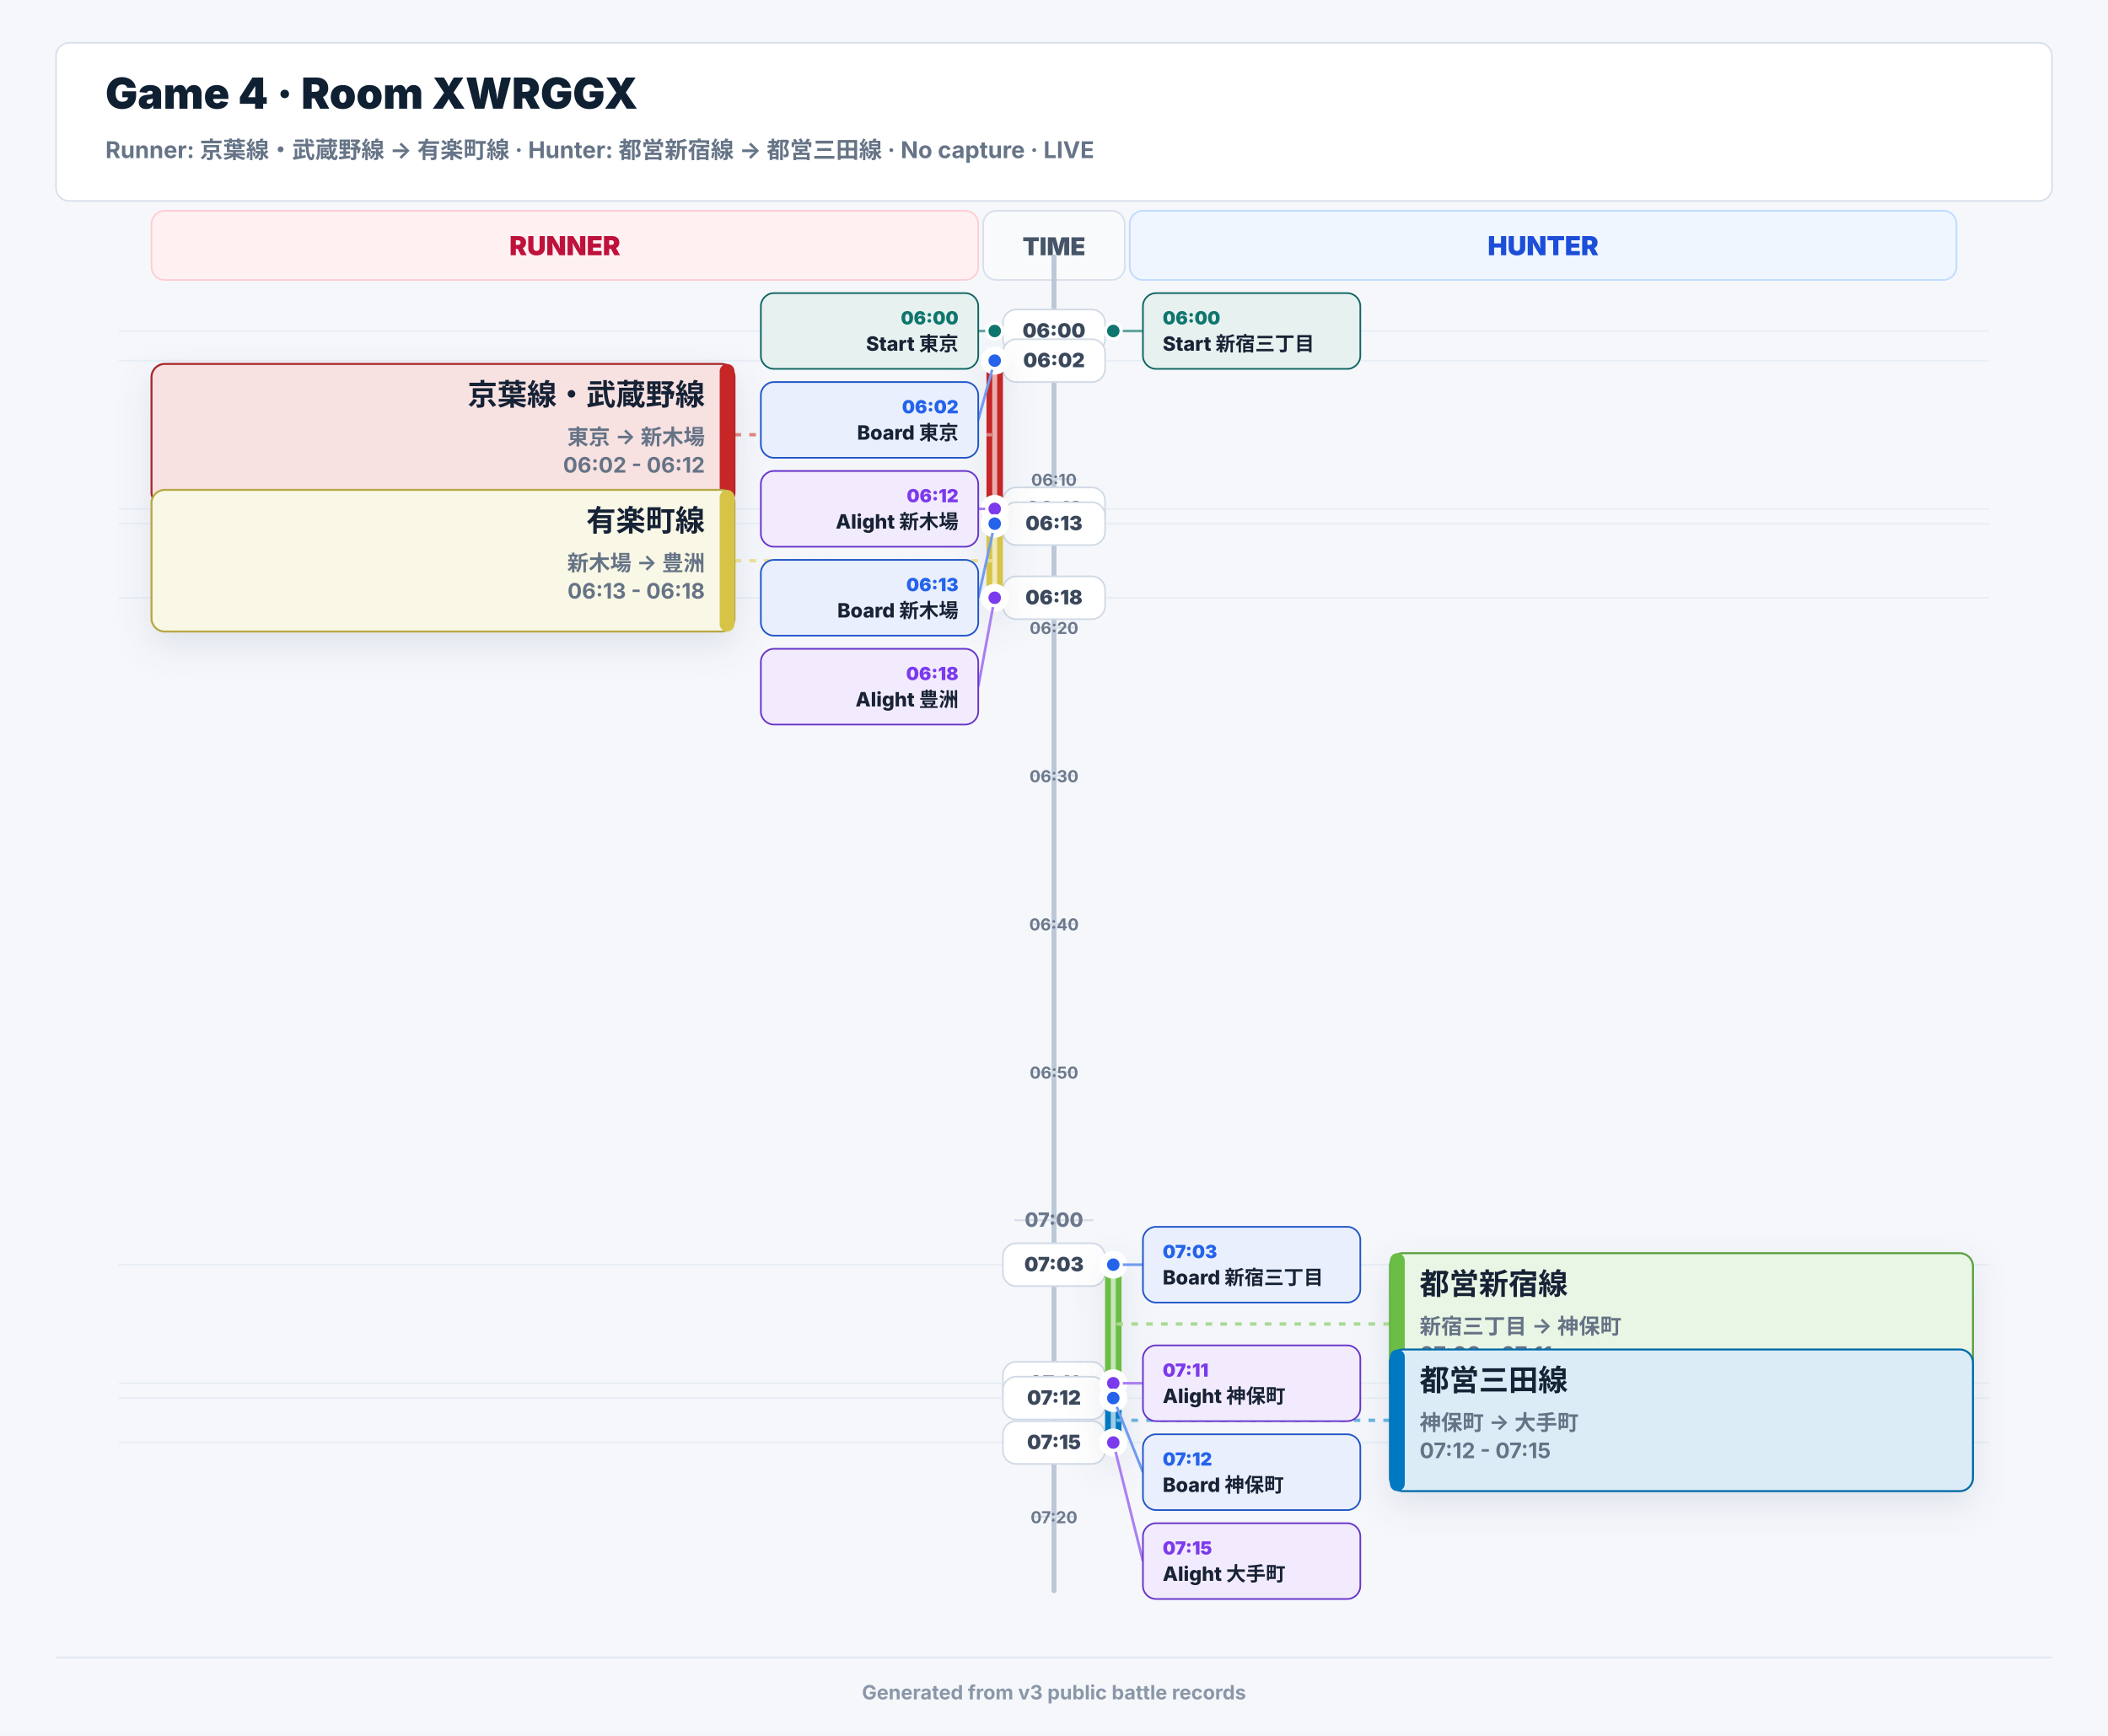
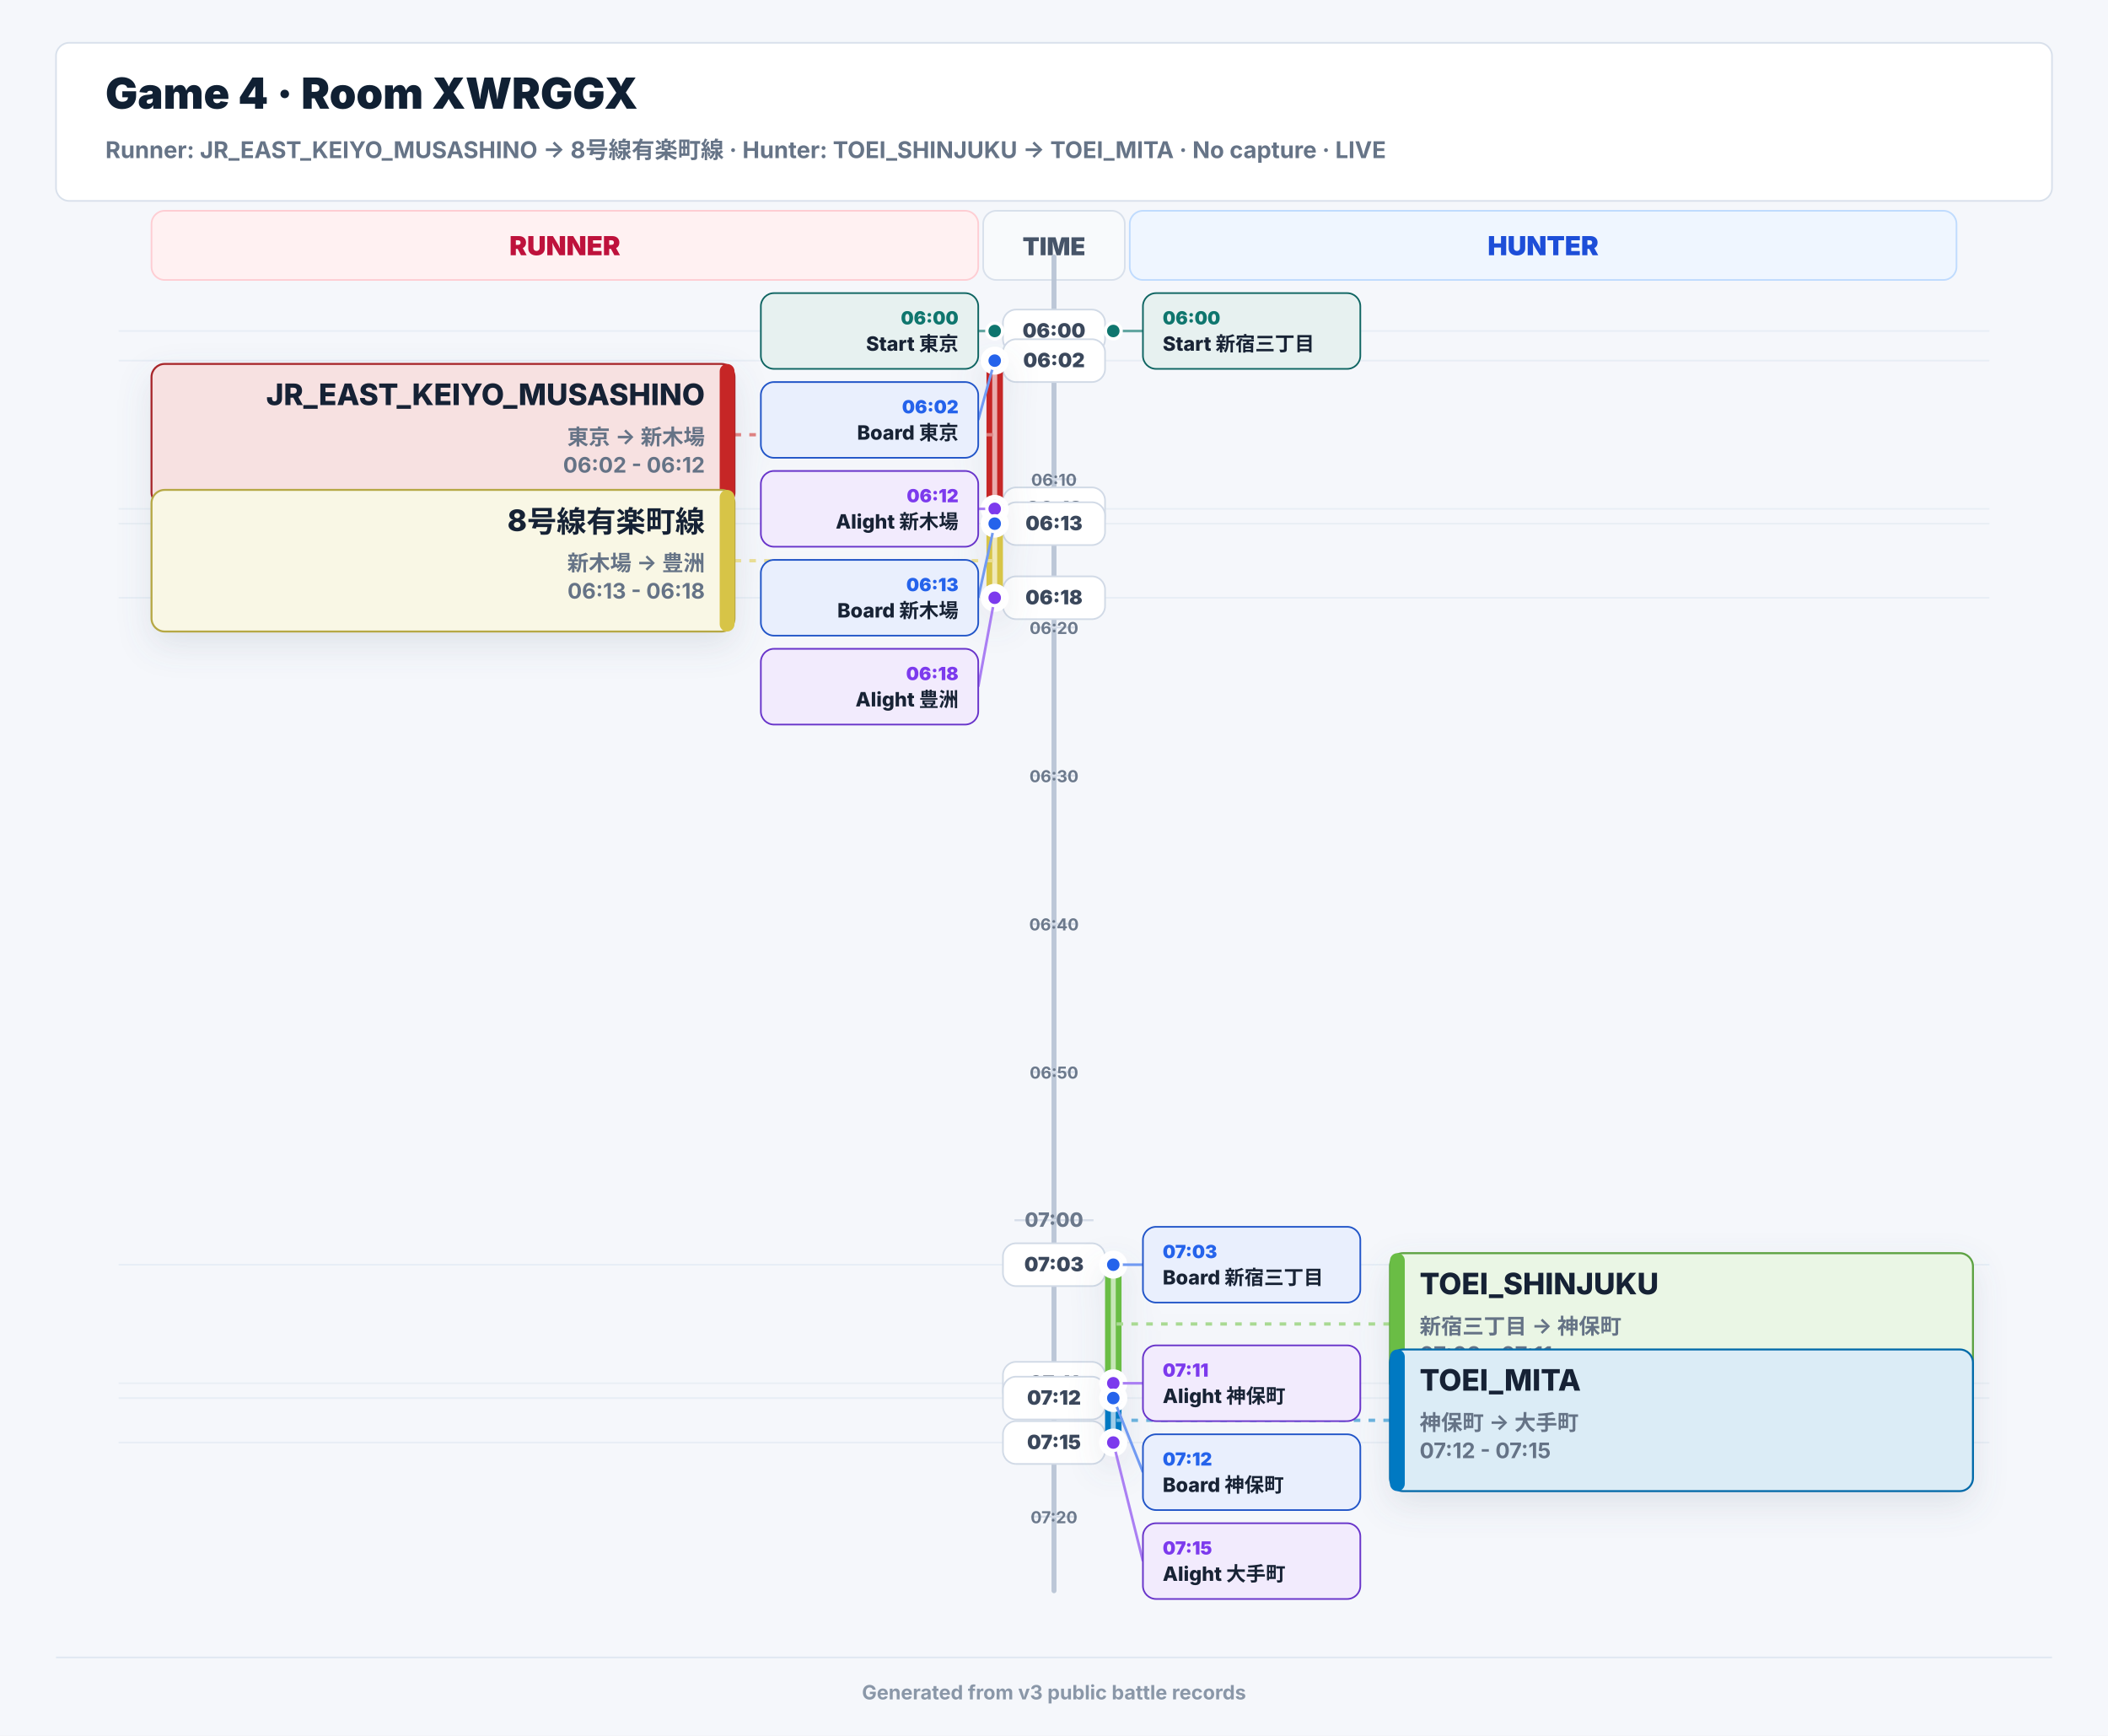
<svg xmlns="http://www.w3.org/2000/svg" width="1280" height="1054" viewBox="0 0 1280 1054" role="img" aria-label="Battle timeline">
  <defs>
    <filter id="softShadow" x="-20%" y="-20%" width="140%" height="140%">
      <feDropShadow dx="0" dy="8" stdDeviation="10" flood-color="#64748b" flood-opacity="0.16" />
    </filter>
  </defs>
  <g font-family="Inter, ui-sans-serif, system-ui, -apple-system, BlinkMacSystemFont, Segoe UI, sans-serif">
    <rect x="0" y="0" width="1280" height="100%" fill="#f5f7fb" />
    <rect x="34" y="26" width="1212" height="96" rx="8" fill="#ffffff" stroke="#d8e0eb" />
    <text x="64.0" y="66.0" font-size="26" font-weight="900" fill="#102033" text-anchor="start">Game 4 · Room XWRGGX</text>
-     <text x="64.0" y="96.0" font-size="14" font-weight="750" fill="#667487" text-anchor="start">Runner: 京葉線・武蔵野線 -&gt; 有楽町線 · Hunter: 都営新宿線 -&gt; 都営三田線 · No capture · LIVE</text>
+     <text x="64.0" y="96.0" font-size="14" font-weight="750" fill="#667487" text-anchor="start">Runner: JR_EAST_KEIYO_MUSASHINO -&gt; 8号線有楽町線 · Hunter: TOEI_SHINJUKU -&gt; TOEI_MITA · No capture · LIVE</text>
    <rect x="92" y="128" width="502" height="42" rx="8" fill="#fff1f2" stroke="#fecdd3" />
    <text x="343.0" y="155.0" font-size="16" font-weight="950" fill="#be123c" text-anchor="middle">RUNNER</text>
    <rect x="686" y="128" width="502" height="42" rx="8" fill="#eff6ff" stroke="#bfdbfe" />
    <text x="937.0" y="155.0" font-size="16" font-weight="950" fill="#1d4ed8" text-anchor="middle">HUNTER</text>
    <rect x="597" y="128" width="86" height="42" rx="8" fill="#f8fafc" stroke="#d8e0eb" />
    <text x="640.0" y="155.0" font-size="15" font-weight="950" fill="#475569" text-anchor="middle">TIME</text>
    <rect x="34" y="1006.0" width="1212" height="1" fill="#dfe7f1" />
    <g opacity="0.96">
      <line x1="640" y1="156.0" x2="640" y2="966.0" stroke="#b9c5d5" stroke-width="3" stroke-linecap="round" />
      <line x1="616" y1="201.0" x2="664" y2="201.0" stroke="#d4dce8" stroke-width="1.2" />
      <text x="640.0" y="205.0" font-size="12" font-weight="800" fill="#667487" text-anchor="middle">06:00</text>
      <line x1="626" y1="291.0" x2="654" y2="291.0" stroke="#d4dce8" stroke-width="1.2" />
      <text x="640.0" y="295.0" font-size="10" font-weight="650" fill="#667487" text-anchor="middle">06:10</text>
      <line x1="626" y1="381.0" x2="654" y2="381.0" stroke="#d4dce8" stroke-width="1.2" />
      <text x="640.0" y="385.0" font-size="10" font-weight="650" fill="#667487" text-anchor="middle">06:20</text>
      <line x1="626" y1="471.0" x2="654" y2="471.0" stroke="#d4dce8" stroke-width="1.2" />
      <text x="640.0" y="475.0" font-size="10" font-weight="650" fill="#667487" text-anchor="middle">06:30</text>
      <line x1="626" y1="561.0" x2="654" y2="561.0" stroke="#d4dce8" stroke-width="1.2" />
      <text x="640.0" y="565.0" font-size="10" font-weight="650" fill="#667487" text-anchor="middle">06:40</text>
      <line x1="626" y1="651.0" x2="654" y2="651.0" stroke="#d4dce8" stroke-width="1.2" />
      <text x="640.0" y="655.0" font-size="10" font-weight="650" fill="#667487" text-anchor="middle">06:50</text>
      <line x1="616" y1="741.0" x2="664" y2="741.0" stroke="#d4dce8" stroke-width="1.2" />
      <text x="640.0" y="745.0" font-size="12" font-weight="800" fill="#667487" text-anchor="middle">07:00</text>
      <line x1="626" y1="831.0" x2="654" y2="831.0" stroke="#d4dce8" stroke-width="1.2" />
      <text x="640.0" y="835.0" font-size="10" font-weight="650" fill="#667487" text-anchor="middle">07:10</text>
      <line x1="626" y1="921.0" x2="654" y2="921.0" stroke="#d4dce8" stroke-width="1.2" />
      <text x="640.0" y="925.0" font-size="10" font-weight="650" fill="#667487" text-anchor="middle">07:20</text>
      <line x1="72" y1="201.0" x2="1208" y2="201.0" stroke="#e7edf5" stroke-width="1" />
      <rect x="609" y="188.0" width="62" height="26" rx="8" fill="#ffffff" stroke="#cfd8e5" />
      <text x="640.0" y="205.0" font-size="12" font-weight="900" fill="#334155" text-anchor="middle">06:00</text>
      <line x1="72" y1="219.0" x2="1208" y2="219.0" stroke="#e7edf5" stroke-width="1" />
      <rect x="609" y="206.0" width="62" height="26" rx="8" fill="#ffffff" stroke="#cfd8e5" />
      <text x="640.0" y="223.0" font-size="12" font-weight="900" fill="#334155" text-anchor="middle">06:02</text>
      <line x1="72" y1="309.0" x2="1208" y2="309.0" stroke="#e7edf5" stroke-width="1" />
      <rect x="609" y="296.0" width="62" height="26" rx="8" fill="#ffffff" stroke="#cfd8e5" />
      <text x="640.0" y="313.0" font-size="12" font-weight="900" fill="#334155" text-anchor="middle">06:12</text>
      <line x1="72" y1="318.0" x2="1208" y2="318.0" stroke="#e7edf5" stroke-width="1" />
      <rect x="609" y="305.0" width="62" height="26" rx="8" fill="#ffffff" stroke="#cfd8e5" />
      <text x="640.0" y="322.0" font-size="12" font-weight="900" fill="#334155" text-anchor="middle">06:13</text>
      <line x1="72" y1="363.0" x2="1208" y2="363.0" stroke="#e7edf5" stroke-width="1" />
      <rect x="609" y="350.0" width="62" height="26" rx="8" fill="#ffffff" stroke="#cfd8e5" />
      <text x="640.0" y="367.0" font-size="12" font-weight="900" fill="#334155" text-anchor="middle">06:18</text>
      <line x1="72" y1="768.0" x2="1208" y2="768.0" stroke="#e7edf5" stroke-width="1" />
      <rect x="609" y="755.0" width="62" height="26" rx="8" fill="#ffffff" stroke="#cfd8e5" />
      <text x="640.0" y="772.0" font-size="12" font-weight="900" fill="#334155" text-anchor="middle">07:03</text>
      <line x1="72" y1="840.0" x2="1208" y2="840.0" stroke="#e7edf5" stroke-width="1" />
      <rect x="609" y="827.0" width="62" height="26" rx="8" fill="#ffffff" stroke="#cfd8e5" />
      <text x="640.0" y="844.0" font-size="12" font-weight="900" fill="#334155" text-anchor="middle">07:11</text>
      <line x1="72" y1="849.0" x2="1208" y2="849.0" stroke="#e7edf5" stroke-width="1" />
      <rect x="609" y="836.0" width="62" height="26" rx="8" fill="#ffffff" stroke="#cfd8e5" />
      <text x="640.0" y="853.0" font-size="12" font-weight="900" fill="#334155" text-anchor="middle">07:12</text>
      <line x1="72" y1="876.0" x2="1208" y2="876.0" stroke="#e7edf5" stroke-width="1" />
      <rect x="609" y="863.0" width="62" height="26" rx="8" fill="#ffffff" stroke="#cfd8e5" />
      <text x="640.0" y="880.0" font-size="12" font-weight="900" fill="#334155" text-anchor="middle">07:15</text>
    </g>
    <g filter="url(#softShadow)">
      <line x1="604" y1="219.0" x2="604" y2="309.0" stroke="#C62828" stroke-width="10" stroke-linecap="round" />
      <line x1="604" y1="219.0" x2="604" y2="309.0" stroke="#ffffff" stroke-opacity="0.62" stroke-width="3" stroke-linecap="round" />
      <circle cx="604" cy="219.0" r="7" fill="#C62828" stroke="#ffffff" stroke-width="3" />
      <circle cx="604" cy="309.0" r="7" fill="#C62828" stroke="#ffffff" stroke-width="3" />
      <line x1="446" y1="264.0" x2="604" y2="264.0" stroke="#de8282" stroke-width="2" stroke-dasharray="4 5" />
      <rect x="92" y="221.0" width="354" height="86" rx="8" fill="#f7e1e1" stroke="#a8282b" stroke-width="1.2" />
      <rect x="437" y="221.0" width="9" height="86" rx="4.5" fill="#C62828" />
-       <text x="428.0" y="246.0" font-size="18" font-weight="800" fill="#162235" text-anchor="end">京葉線・武蔵野線</text>
+       <text x="428.0" y="246.0" font-size="18" font-weight="800" fill="#162235" text-anchor="end">JR_EAST_KEIYO_MUSASHINO</text>
      <text x="428.0" y="270.0" font-size="13" font-weight="650" fill="#657386" text-anchor="end">東京 -&gt; 新木場</text>
      <text x="428.0" y="287.0" font-size="13" font-weight="650" fill="#657386" text-anchor="end">06:02 - 06:12</text>
      <line x1="604" y1="318.0" x2="604" y2="363.0" stroke="#D7C447" stroke-width="10" stroke-linecap="round" />
      <line x1="604" y1="318.0" x2="604" y2="363.0" stroke="#ffffff" stroke-opacity="0.62" stroke-width="3" stroke-linecap="round" />
      <circle cx="604" cy="318.0" r="7" fill="#D7C447" stroke="#ffffff" stroke-width="3" />
      <circle cx="604" cy="363.0" r="7" fill="#D7C447" stroke="#ffffff" stroke-width="3" />
      <line x1="446" y1="340.5" x2="604" y2="340.5" stroke="#e8dd94" stroke-width="2" stroke-dasharray="4 5" />
      <rect x="92" y="297.5" width="354" height="86" rx="8" fill="#f9f7e5" stroke="#b6a844" stroke-width="1.2" />
      <rect x="437" y="297.5" width="9" height="86" rx="4.5" fill="#D7C447" />
-       <text x="428.0" y="322.5" font-size="18" font-weight="800" fill="#162235" text-anchor="end">有楽町線</text>
+       <text x="428.0" y="322.5" font-size="18" font-weight="800" fill="#162235" text-anchor="end">8号線有楽町線</text>
      <text x="428.0" y="346.5" font-size="13" font-weight="650" fill="#657386" text-anchor="end">新木場 -&gt; 豊洲</text>
      <text x="428.0" y="363.5" font-size="13" font-weight="650" fill="#657386" text-anchor="end">06:13 - 06:18</text>
      <line x1="676" y1="768.0" x2="676" y2="840.0" stroke="#6BBD45" stroke-width="10" stroke-linecap="round" />
      <line x1="676" y1="768.0" x2="676" y2="840.0" stroke="#ffffff" stroke-opacity="0.62" stroke-width="3" stroke-linecap="round" />
      <circle cx="676" cy="768.0" r="7" fill="#6BBD45" stroke="#ffffff" stroke-width="3" />
      <circle cx="676" cy="840.0" r="7" fill="#6BBD45" stroke="#ffffff" stroke-width="3" />
      <line x1="844" y1="804.0" x2="676" y2="804.0" stroke="#a9d993" stroke-width="2" stroke-dasharray="4 5" />
      <rect x="844" y="761.0" width="354" height="86" rx="8" fill="#eaf6e5" stroke="#5da242" stroke-width="1.2" />
      <rect x="844" y="761.0" width="9" height="86" rx="4.5" fill="#6BBD45" />
-       <text x="862.0" y="786.0" font-size="18" font-weight="800" fill="#162235" text-anchor="start">都営新宿線</text>
+       <text x="862.0" y="786.0" font-size="18" font-weight="800" fill="#162235" text-anchor="start">TOEI_SHINJUKU</text>
      <text x="862.0" y="810.0" font-size="13" font-weight="650" fill="#657386" text-anchor="start">新宿三丁目 -&gt; 神保町</text>
      <text x="862.0" y="827.0" font-size="13" font-weight="650" fill="#657386" text-anchor="start">07:03 - 07:11</text>
      <line x1="676" y1="849.0" x2="676" y2="876.0" stroke="#0079C2" stroke-width="10" stroke-linecap="round" />
      <line x1="676" y1="849.0" x2="676" y2="876.0" stroke="#ffffff" stroke-opacity="0.62" stroke-width="3" stroke-linecap="round" />
      <circle cx="676" cy="849.0" r="7" fill="#0079C2" stroke="#ffffff" stroke-width="3" />
      <circle cx="676" cy="876.0" r="7" fill="#0079C2" stroke="#ffffff" stroke-width="3" />
      <line x1="844" y1="862.5" x2="676" y2="862.5" stroke="#6bb1dc" stroke-width="2" stroke-dasharray="4 5" />
      <rect x="844" y="819.5" width="354" height="86" rx="8" fill="#dbecf6" stroke="#066ba9" stroke-width="1.2" />
      <rect x="844" y="819.5" width="9" height="86" rx="4.5" fill="#0079C2" />
-       <text x="862.0" y="844.5" font-size="18" font-weight="800" fill="#162235" text-anchor="start">都営三田線</text>
+       <text x="862.0" y="844.5" font-size="18" font-weight="800" fill="#162235" text-anchor="start">TOEI_MITA</text>
      <text x="862.0" y="868.5" font-size="13" font-weight="650" fill="#657386" text-anchor="start">神保町 -&gt; 大手町</text>
      <text x="862.0" y="885.5" font-size="13" font-weight="650" fill="#657386" text-anchor="start">07:12 - 07:15</text>
    </g>
    <g>
      <line x1="594" y1="201.0" x2="604" y2="201.0" stroke="#63a6a1" stroke-width="1.6" />
      <circle cx="604" cy="201.0" r="4.8" fill="#0f766e" stroke="#ffffff" stroke-width="2" />
      <rect x="462" y="178.0" width="132" height="46" rx="8" fill="#e7f1f0" stroke="#0f6562" />
      <text x="582.0" y="197.0" font-size="11" font-weight="900" fill="#0f766e" text-anchor="end">06:00</text>
      <text x="582.0" y="213.0" font-size="12" font-weight="800" fill="#182335" text-anchor="end">Start 東京</text>
      <line x1="594" y1="255.0" x2="604" y2="219.0" stroke="#719af2" stroke-width="1.6" />
      <circle cx="604" cy="219.0" r="4.8" fill="#2563eb" stroke="#ffffff" stroke-width="2" />
      <rect x="462" y="232.0" width="132" height="46" rx="8" fill="#e9effd" stroke="#2155c8" />
      <text x="582.0" y="251.0" font-size="11" font-weight="900" fill="#2563eb" text-anchor="end">06:02</text>
      <text x="582.0" y="267.0" font-size="12" font-weight="800" fill="#182335" text-anchor="end">Board 東京</text>
      <line x1="594" y1="309.0" x2="604" y2="309.0" stroke="#aa7ff3" stroke-width="1.6" />
      <circle cx="604" cy="309.0" r="4.8" fill="#7c3aed" stroke="#ffffff" stroke-width="2" />
      <rect x="462" y="286.0" width="132" height="46" rx="8" fill="#f2ebfd" stroke="#6834ca" />
      <text x="582.0" y="305.0" font-size="11" font-weight="900" fill="#7c3aed" text-anchor="end">06:12</text>
      <text x="582.0" y="321.0" font-size="12" font-weight="800" fill="#182335" text-anchor="end">Alight 新木場</text>
      <line x1="594" y1="363.0" x2="604" y2="318.0" stroke="#719af2" stroke-width="1.6" />
      <circle cx="604" cy="318.0" r="4.8" fill="#2563eb" stroke="#ffffff" stroke-width="2" />
      <rect x="462" y="340.0" width="132" height="46" rx="8" fill="#e9effd" stroke="#2155c8" />
      <text x="582.0" y="359.0" font-size="11" font-weight="900" fill="#2563eb" text-anchor="end">06:13</text>
      <text x="582.0" y="375.0" font-size="12" font-weight="800" fill="#182335" text-anchor="end">Board 新木場</text>
      <line x1="594" y1="417.0" x2="604" y2="363.0" stroke="#aa7ff3" stroke-width="1.6" />
      <circle cx="604" cy="363.0" r="4.8" fill="#7c3aed" stroke="#ffffff" stroke-width="2" />
      <rect x="462" y="394.0" width="132" height="46" rx="8" fill="#f2ebfd" stroke="#6834ca" />
      <text x="582.0" y="413.0" font-size="11" font-weight="900" fill="#7c3aed" text-anchor="end">06:18</text>
      <text x="582.0" y="429.0" font-size="12" font-weight="800" fill="#182335" text-anchor="end">Alight 豊洲</text>
      <line x1="694" y1="201.0" x2="676" y2="201.0" stroke="#63a6a1" stroke-width="1.6" />
      <circle cx="676" cy="201.0" r="4.8" fill="#0f766e" stroke="#ffffff" stroke-width="2" />
      <rect x="694" y="178.0" width="132" height="46" rx="8" fill="#e7f1f0" stroke="#0f6562" />
      <text x="706.0" y="197.0" font-size="11" font-weight="900" fill="#0f766e" text-anchor="start">06:00</text>
      <text x="706.0" y="213.0" font-size="12" font-weight="800" fill="#182335" text-anchor="start">Start 新宿三丁目</text>
      <line x1="694" y1="768.0" x2="676" y2="768.0" stroke="#719af2" stroke-width="1.6" />
      <circle cx="676" cy="768.0" r="4.8" fill="#2563eb" stroke="#ffffff" stroke-width="2" />
      <rect x="694" y="745.0" width="132" height="46" rx="8" fill="#e9effd" stroke="#2155c8" />
      <text x="706.0" y="764.0" font-size="11" font-weight="900" fill="#2563eb" text-anchor="start">07:03</text>
      <text x="706.0" y="780.0" font-size="12" font-weight="800" fill="#182335" text-anchor="start">Board 新宿三丁目</text>
      <line x1="694" y1="840.0" x2="676" y2="840.0" stroke="#aa7ff3" stroke-width="1.6" />
      <circle cx="676" cy="840.0" r="4.8" fill="#7c3aed" stroke="#ffffff" stroke-width="2" />
      <rect x="694" y="817.0" width="132" height="46" rx="8" fill="#f2ebfd" stroke="#6834ca" />
      <text x="706.0" y="836.0" font-size="11" font-weight="900" fill="#7c3aed" text-anchor="start">07:11</text>
      <text x="706.0" y="852.0" font-size="12" font-weight="800" fill="#182335" text-anchor="start">Alight 神保町</text>
      <line x1="694" y1="894.0" x2="676" y2="849.0" stroke="#719af2" stroke-width="1.6" />
      <circle cx="676" cy="849.0" r="4.8" fill="#2563eb" stroke="#ffffff" stroke-width="2" />
      <rect x="694" y="871.0" width="132" height="46" rx="8" fill="#e9effd" stroke="#2155c8" />
      <text x="706.0" y="890.0" font-size="11" font-weight="900" fill="#2563eb" text-anchor="start">07:12</text>
      <text x="706.0" y="906.0" font-size="12" font-weight="800" fill="#182335" text-anchor="start">Board 神保町</text>
      <line x1="694" y1="948.0" x2="676" y2="876.0" stroke="#aa7ff3" stroke-width="1.6" />
      <circle cx="676" cy="876.0" r="4.8" fill="#7c3aed" stroke="#ffffff" stroke-width="2" />
      <rect x="694" y="925.0" width="132" height="46" rx="8" fill="#f2ebfd" stroke="#6834ca" />
      <text x="706.0" y="944.0" font-size="11" font-weight="900" fill="#7c3aed" text-anchor="start">07:15</text>
      <text x="706.0" y="960.0" font-size="12" font-weight="800" fill="#182335" text-anchor="start">Alight 大手町</text>
    </g>
    <text x="640.0" y="1032.0" font-size="12" font-weight="650" fill="#8a97a8" text-anchor="middle">Generated from v3 public battle records</text>
  </g>
</svg>
